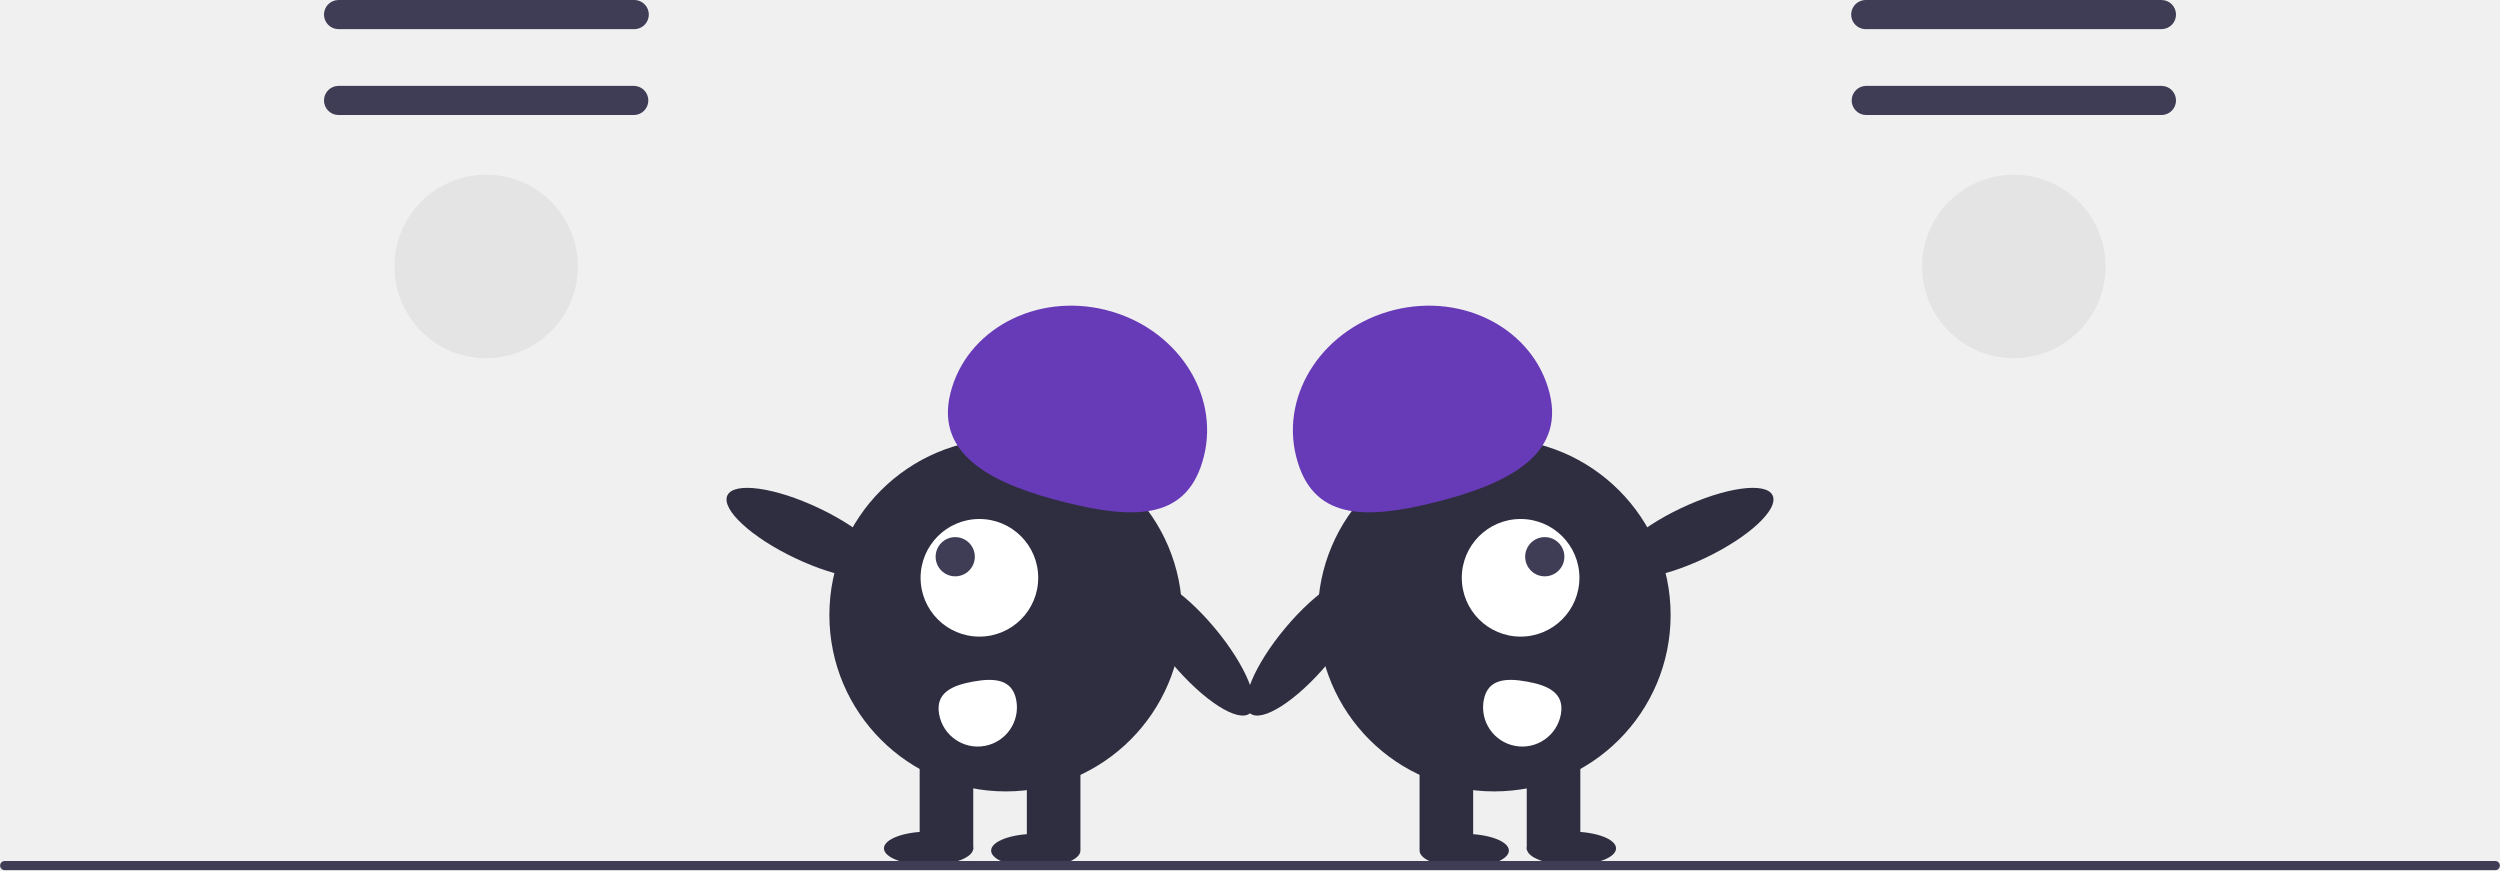
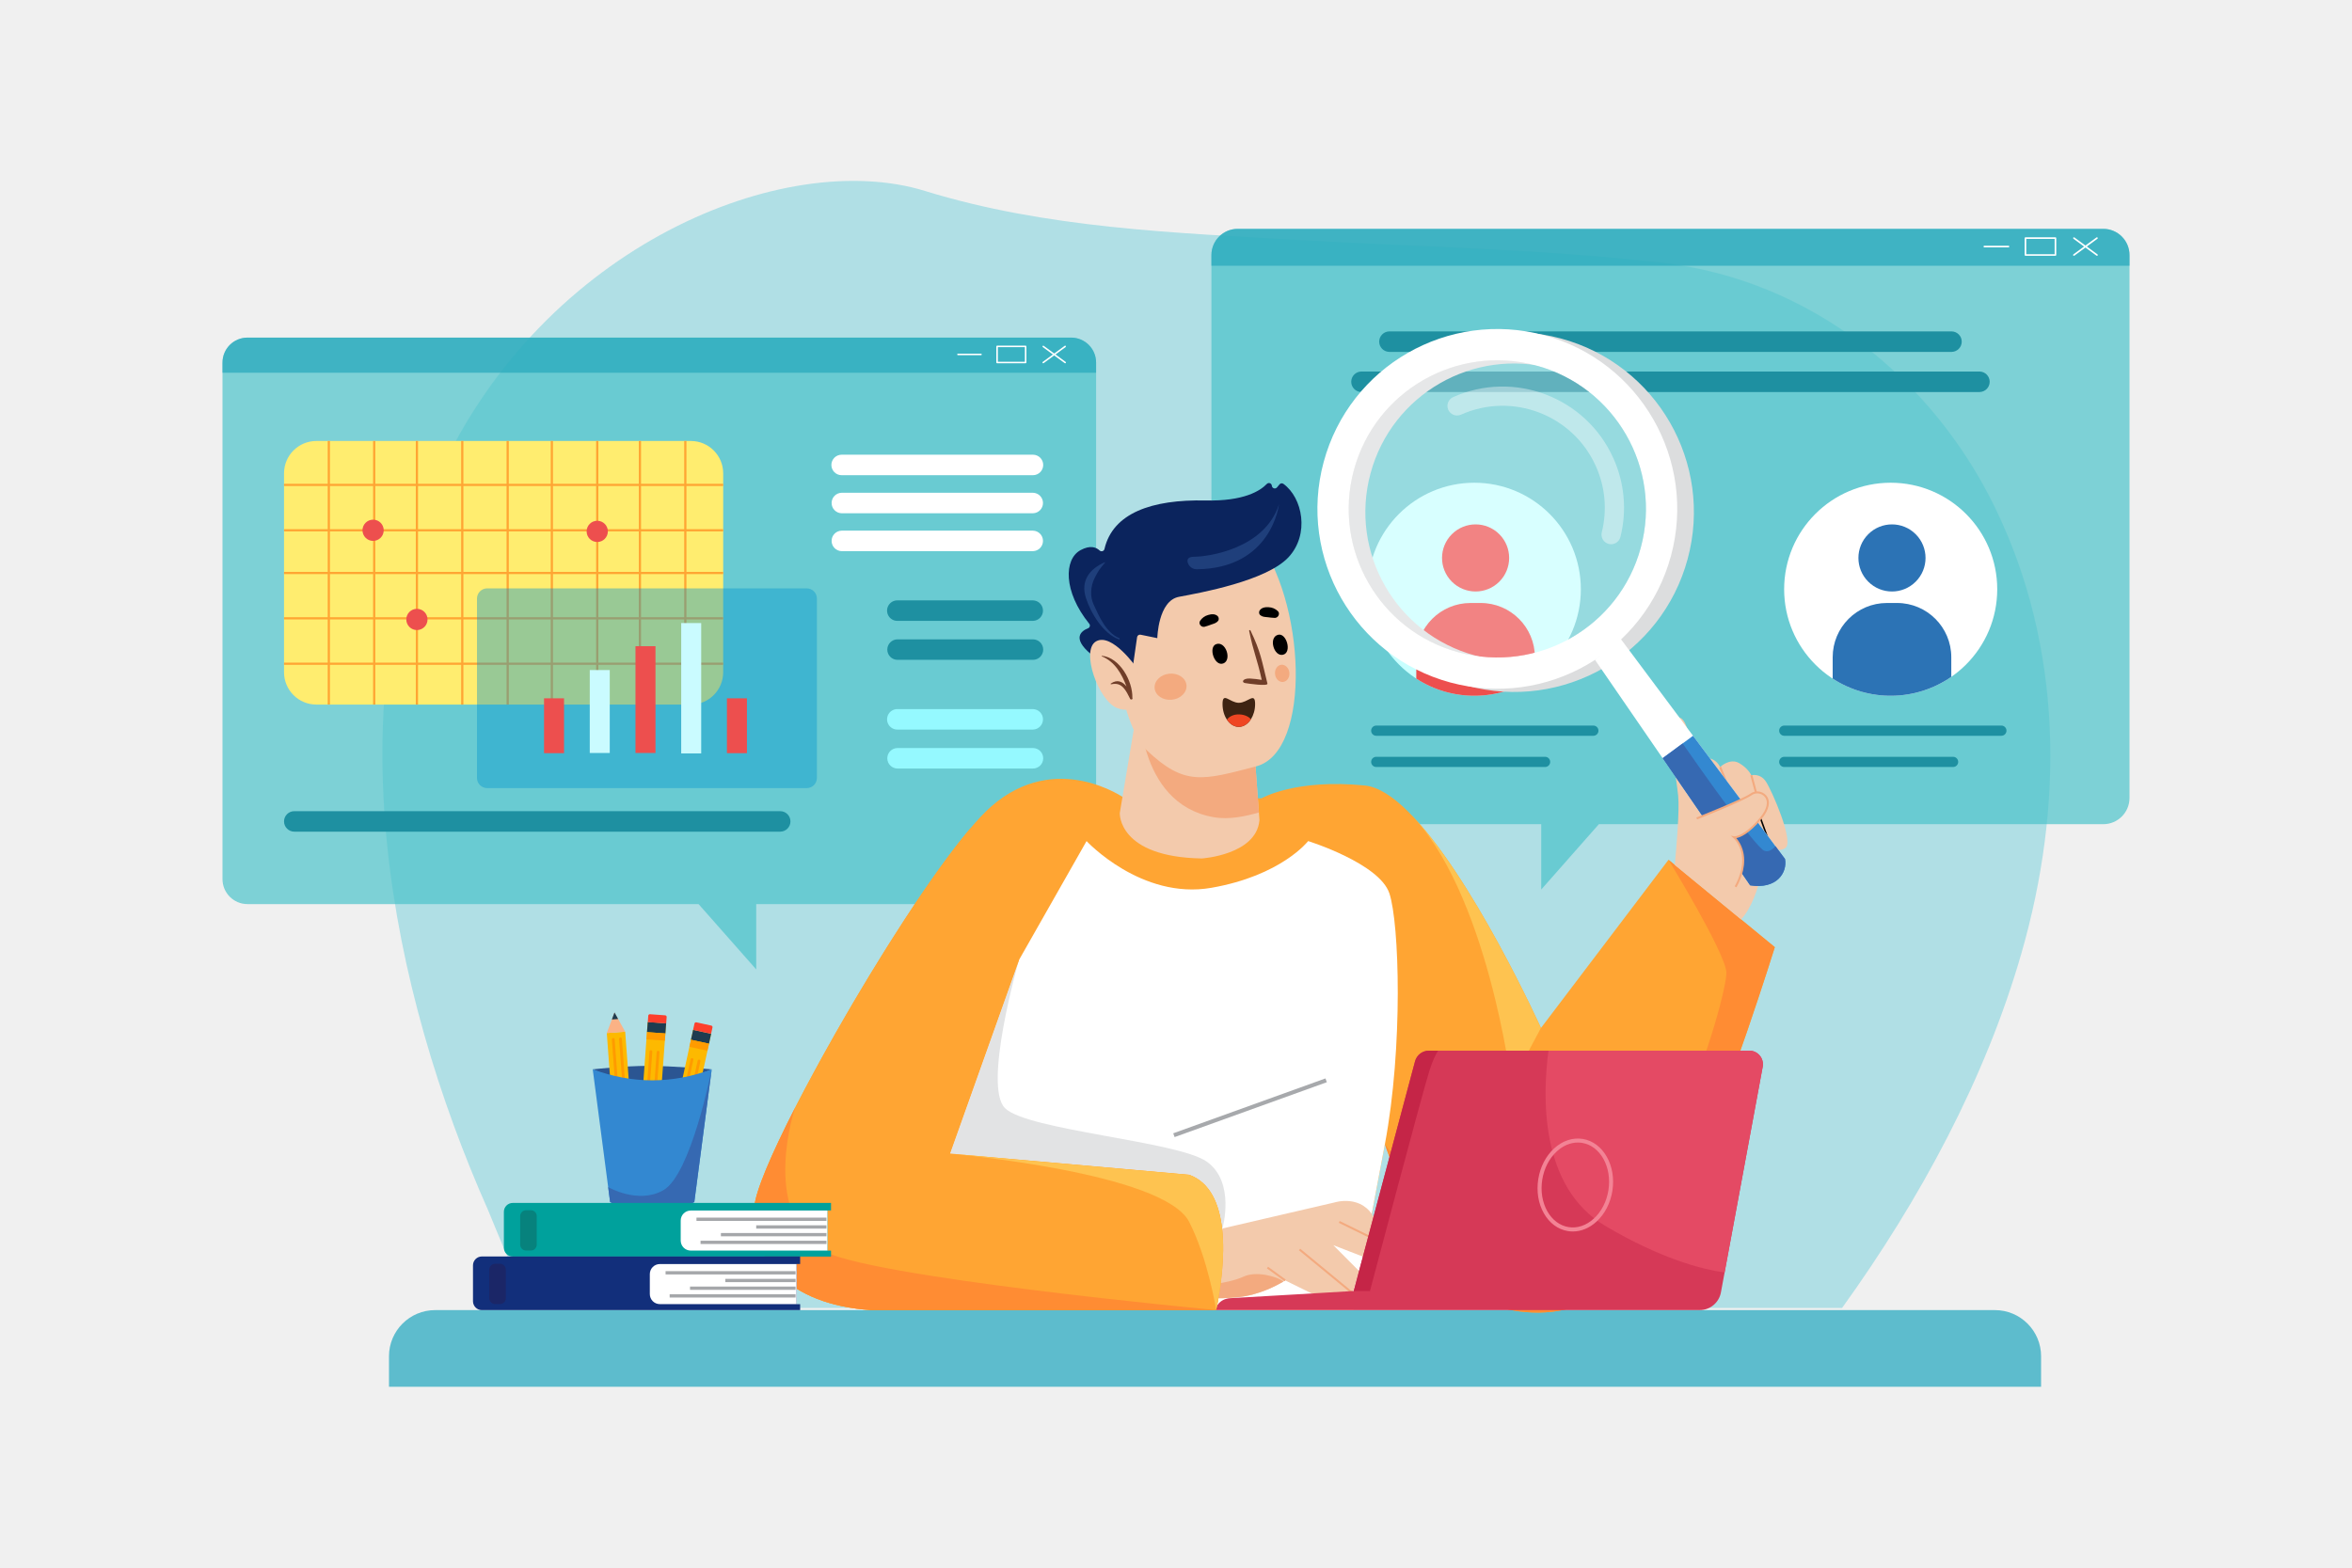
- <svg xmlns="http://www.w3.org/2000/svg" data-name="Layer 1" width="649.675" height="226.13" viewBox="0 0 649.675 226.13">
-   <path id="bcc0edba-f0dd-423b-bdfc-f2fa10ec70b3-2273" data-name="Path 680" d="M363.083,336.935a3.788,3.788,0,0,0,0,7.575H439.918a3.788,3.788,0,1,0,0-7.575Z" transform="translate(-275.1623 -336.9351)" fill="#3f3d56" />
-   <path id="fa56b25f-6ad1-4bb0-b587-f288aecf2229-2274" data-name="Path 681" d="M363.083,359.251a3.788,3.788,0,0,0,0,7.575H439.918a3.788,3.788,0,0,0,0-7.575Z" transform="translate(-275.1623 -336.9351)" fill="#3f3d56" />
-   <path id="b413f49f-a7ee-4528-83fd-849b3d17d98f-2275" data-name="Path 682" d="M401.501,430.025a23.841,23.841,0,1,1,23.841-23.842h0A23.869,23.869,0,0,1,401.501,430.025Z" transform="translate(-275.1623 -336.9351)" fill="#e4e4e4" />
-   <path id="ba255611-006f-40c2-b981-3cbda4cfa311-2276" data-name="Path 680" d="M760.083,336.935a3.788,3.788,0,1,0,0,7.575H836.918a3.788,3.788,0,0,0,0-7.575Z" transform="translate(-275.1623 -336.9351)" fill="#3f3d56" />
-   <path id="f7616677-88a5-4e4e-be2c-5696cf4c3e42-2277" data-name="Path 681" d="M760.083,359.251a3.788,3.788,0,0,0,0,7.575H836.918a3.788,3.788,0,0,0,0-7.575Z" transform="translate(-275.1623 -336.9351)" fill="#3f3d56" />
-   <path id="b0ec98cc-856e-42d0-b3d1-ea9b3df6bb16-2278" data-name="Path 682" d="M798.501,430.025a23.841,23.841,0,1,1,23.841-23.842h0A23.869,23.869,0,0,1,798.501,430.025Z" transform="translate(-275.1623 -336.9351)" fill="#e4e4e4" />
-   <ellipse cx="484.902" cy="475.492" rx="7.195" ry="22.919" transform="translate(-427.6749 372.9171) rotate(-64.62574)" fill="#2f2e41" />
-   <ellipse cx="585.287" cy="504.72" rx="7.195" ry="22.919" transform="translate(-462.6476 156.5308) rotate(-39.93837)" fill="#2f2e41" />
-   <circle cx="261.37" cy="159.826" r="45.839" fill="#2f2e41" />
-   <rect x="266.846" y="195.801" width="13.926" height="24.95" fill="#2f2e41" />
-   <rect x="238.994" y="195.801" width="13.926" height="24.95" fill="#2f2e41" />
-   <ellipse cx="269.167" cy="221.041" rx="11.605" ry="4.352" fill="#2f2e41" />
-   <ellipse cx="241.315" cy="220.461" rx="11.605" ry="4.352" fill="#2f2e41" />
-   <path d="M522.139,439.141c4.093-16.484,22.16-26.184,40.355-21.666s29.625,21.543,25.532,38.026-17.672,16.537-35.867,12.019S518.046,455.624,522.139,439.141Z" transform="translate(-275.1623 -336.9351)" fill="#673ab7" />
-   <circle cx="254.517" cy="150.154" r="15.283" fill="#fff" />
-   <circle cx="248.235" cy="144.676" r="5.094" fill="#3f3d56" />
-   <path d="M539.266,518.929a10.188,10.188,0,0,1-20.047,3.649h0l-.004-.02c-1.002-5.537,3.279-7.496,8.816-8.499S538.264,513.392,539.266,518.929Z" transform="translate(-275.1623 -336.9351)" fill="#fff" />
-   <ellipse cx="715.098" cy="475.492" rx="22.919" ry="7.195" transform="translate(-409.9374 15.37692) rotate(-25.37426)" fill="#2f2e41" />
-   <ellipse cx="614.713" cy="504.72" rx="22.919" ry="7.195" transform="translate(-442.0593 315.0959) rotate(-50.06163)" fill="#2f2e41" />
-   <circle cx="388.306" cy="159.826" r="45.839" fill="#2f2e41" />
-   <rect x="368.904" y="195.801" width="13.926" height="24.95" fill="#2f2e41" />
-   <rect x="396.755" y="195.801" width="13.926" height="24.95" fill="#2f2e41" />
-   <ellipse cx="380.509" cy="221.041" rx="11.605" ry="4.352" fill="#2f2e41" />
-   <ellipse cx="408.36" cy="220.461" rx="11.605" ry="4.352" fill="#2f2e41" />
-   <path d="M677.861,439.141c-4.093-16.484-22.16-26.184-40.355-21.666s-29.625,21.543-25.532,38.026,17.672,16.537,35.867,12.019S681.954,455.624,677.861,439.141Z" transform="translate(-275.1623 -336.9351)" fill="#673ab7" />
-   <circle cx="395.159" cy="150.154" r="15.283" fill="#fff" />
-   <circle cx="401.44" cy="144.676" r="5.094" fill="#3f3d56" />
-   <path d="M660.734,518.929a10.188,10.188,0,0,0,20.047,3.649h0l.004-.02c1.002-5.537-3.279-7.496-8.816-8.499S661.736,513.392,660.734,518.929Z" transform="translate(-275.1623 -336.9351)" fill="#fff" />
-   <path d="M923.647,563.065H276.353a1.191,1.191,0,0,1,0-2.381H923.647a1.191,1.191,0,0,1,0,2.381Z" transform="translate(-275.1623 -336.9351)" fill="#3f3d56" />
+ <svg xmlns="http://www.w3.org/2000/svg" viewBox="0 0 4680 3120">
+   <defs>
+     <style>.cls-1,.cls-6{fill:#fff;}.cls-1{opacity:0;}.cls-2{fill:#b0dfe5;}.cls-3{opacity:0.7;}.cls-4{fill:#4bc3ca;}.cls-5{fill:#25a6bb;}.cls-7{fill:#1e90a1;}.cls-8{fill:#c8ffff;}.cls-9{fill:#ed4f4e;}.cls-10{fill:#2c73b5;}.cls-11{fill:#ffed6f;}.cls-12{fill:#ffa533;}.cls-13{opacity:0.4;}.cls-14{fill:#0094cd;}.cls-15{fill:#cafbff;}.cls-16{fill:#95f9ff;}.cls-17{fill:#5dbccd;}.cls-18{fill:#ff8c33;}.cls-19{fill:#fec350;}.cls-20{fill:#f3caac;}.cls-21{fill:#f3aa7f;}.cls-22{fill:#d63957;}.cls-23{fill:#e44a64;}.cls-24{fill:#c52547;}.cls-25{fill:#f38395;}.cls-26{fill:#e2e3e4;}.cls-27{fill:#a7a9ac;}.cls-28{fill:#703e29;}.cls-29{fill:#3e2312;}.cls-30{fill:#ef4623;}.cls-31{fill:#0b245d;}.cls-32{fill:#1f3f7b;}.cls-33{fill:#dcddde;}.cls-34{fill:#3388d1;}.cls-35{fill:#3669b2;}.cls-36{opacity:0.3;}.cls-37{opacity:0.39;}.cls-38{fill:#2b5592;}.cls-39{fill:#fdb900;}.cls-40{fill:#fbb285;}.cls-41{fill:#1e3c50;}.cls-42{fill:#fd3f2c;}.cls-43{fill:#ff9b00;}.cls-44{fill:#00a19c;}.cls-45{fill:#a5a7aa;}.cls-46{fill:#07827d;}.cls-47{fill:#122f7b;}.cls-48{fill:#1b2667;}</style>
+   </defs>
+   <g id="_07" data-name="07">
+     <rect id="_07-2" data-name="07" class="cls-1" width="4680" height="3120" />
+     <path class="cls-2" d="M3969.29,1009.32C3845.7,755.65,3605.61,557.37,3307,522.9c-238.26-27.49-477.88-31.17-717.17-45-252.56-14.6-508-23.42-749.39-97.9C1560.08,293.48,1082.53,489.06,874.79,942,664,1401.64,775,1966.73,971.43,2409c9.63,21.66,76,194.06,95.86,194.06H3665.37c156.74-217.79,285.2-457.31,356.51-704.63C4106.63,1604.53,4105.73,1289.39,3969.29,1009.32Z" />
+     <g class="cls-3">
+       <path class="cls-4" d="M4185.05,455.46H2462.74a52.25,52.25,0,0,0-52.26,52.22V1588.07a52.25,52.25,0,0,0,52.26,52.22h604v130.06l114.73-130.06H4185.05a52.22,52.22,0,0,0,52.22-52.22V507.68A52.22,52.22,0,0,0,4185.05,455.46Z" />
+     </g>
+     <g class="cls-3">
+       <path class="cls-5" d="M4237.27,507.68v21.26H2410.48V507.68a52.25,52.25,0,0,1,52.26-52.22H4185.05A52.22,52.22,0,0,1,4237.27,507.68Z" />
+     </g>
+     <path class="cls-6" d="M4126.67,509.12a1.61,1.61,0,0,1-1-2.91l45.93-33.68a1.61,1.61,0,0,1,1.91,2.6l-45.93,33.68A1.59,1.59,0,0,1,4126.67,509.12Z" />
+     <path class="cls-6" d="M4172.59,509.12a1.59,1.59,0,0,1-.95-.31l-45.93-33.68a1.61,1.61,0,0,1,1.91-2.6l45.93,33.68a1.61,1.61,0,0,1-1,2.91Z" />
+     <path class="cls-6" d="M4089.93,509.12h-59.7a1.62,1.62,0,0,1-1.62-1.61V473.83a1.62,1.62,0,0,1,1.62-1.61h59.7a1.61,1.61,0,0,1,1.61,1.61v33.68A1.61,1.61,0,0,1,4089.93,509.12Zm-58.09-3.23h56.47V475.45h-56.47Z" />
+     <path class="cls-6" d="M3996.55,492.28h-48.22a1.61,1.61,0,0,1,0-3.22h48.22a1.61,1.61,0,1,1,0,3.22Z" />
+     <path class="cls-7" d="M3939.12,780.2H2708.63a20.4,20.4,0,0,1,0-40.79H3939.12a20.4,20.4,0,0,1,0,40.79Z" />
+     <path class="cls-7" d="M3883.5,700.34H2764.25a20.4,20.4,0,0,1,0-40.79H3883.5a20.4,20.4,0,0,1,0,40.79Z" />
+     <path class="cls-8" d="M3145.55,1172.72a212,212,0,1,1-424,0c0-117.08,94.91-212,212-212S3145.55,1055.64,3145.55,1172.72Z" />
+     <circle class="cls-9" cx="2936.13" cy="1110.41" r="66.77" transform="translate(74.79 2401.39) rotate(-45)" />
+     <path class="cls-9" d="M3054.13,1308v39.11a212.07,212.07,0,0,1-236,3.47V1308a107.94,107.94,0,0,1,107.93-107.94h20.12A107.94,107.94,0,0,1,3054.13,1308Z" />
+     <path class="cls-6" d="M3974.08,1172.72a212,212,0,1,1-424,0c0-117.08,94.91-212,212-212S3974.08,1055.64,3974.08,1172.72Z" />
+     <circle class="cls-10" cx="3764.66" cy="1110.41" r="66.77" transform="translate(317.46 2987.25) rotate(-45)" />
+     <path class="cls-10" d="M3882.66,1308v39.11a212.07,212.07,0,0,1-236,3.47V1308a107.94,107.94,0,0,1,107.93-107.94h20.12A107.94,107.94,0,0,1,3882.66,1308Z" />
+     <path class="cls-7" d="M3982.32,1464.34h-432a10.16,10.16,0,0,1-10.16-10.16h0a10.15,10.15,0,0,1,10.16-10.15h432a10.15,10.15,0,0,1,10.16,10.15h0A10.16,10.16,0,0,1,3982.32,1464.34Z" />
+     <rect class="cls-7" x="3540.17" y="1506.17" width="356.26" height="20.31" rx="10.16" />
+     <path class="cls-7" d="M3170.46,1464.34h-432a10.15,10.15,0,0,1-10.15-10.16h0a10.14,10.14,0,0,1,10.15-10.15h432a10.15,10.15,0,0,1,10.15,10.15h0A10.16,10.16,0,0,1,3170.46,1464.34Z" />
+     <rect class="cls-7" x="2728.31" y="1506.17" width="356.26" height="20.31" rx="10.16" />
+     <g class="cls-3">
+       <path class="cls-4" d="M2131.34,671.89H492.46a49.72,49.72,0,0,0-49.73,49.68V1749.63a49.73,49.73,0,0,0,49.73,49.69H1390l114.73,130.06V1799.32h626.63a49.69,49.69,0,0,0,49.69-49.69V721.57A49.69,49.69,0,0,0,2131.34,671.89Z" />
+     </g>
+     <g class="cls-3">
+       <path class="cls-5" d="M2181,721.57v20.24H442.73V721.57a49.72,49.72,0,0,1,49.73-49.68H2131.34A49.69,49.69,0,0,1,2181,721.57Z" />
+     </g>
+     <path class="cls-6" d="M2075.78,723a1.51,1.51,0,0,1-1.23-.63,1.54,1.54,0,0,1,.32-2.15l43.7-32a1.53,1.53,0,0,1,2.15.33,1.55,1.55,0,0,1-.33,2.15l-43.7,32A1.53,1.53,0,0,1,2075.78,723Z" />
+     <path class="cls-6" d="M2119.48,723a1.57,1.57,0,0,1-.91-.3l-43.7-32a1.54,1.54,0,0,1,1.82-2.48l43.7,32a1.54,1.54,0,0,1-.91,2.78Z" />
+     <path class="cls-6" d="M2040.82,723H1984a1.54,1.54,0,0,1-1.54-1.54v-32a1.54,1.54,0,0,1,1.54-1.54h56.8a1.54,1.54,0,0,1,1.54,1.54v32A1.54,1.54,0,0,1,2040.82,723Zm-55.27-3.07h53.74v-29h-53.74Z" />
+     <path class="cls-6" d="M1952,706.93h-45.88a1.54,1.54,0,0,1,0-3.08H1952a1.54,1.54,0,0,1,0,3.08Z" />
+     <path class="cls-11" d="M1439,942v395.86a64.36,64.36,0,0,1-64.37,64.37H629.52a64.33,64.33,0,0,1-64.36-64.37V942a64.36,64.36,0,0,1,64.36-64.37h745.11A64.4,64.4,0,0,1,1439,942Z" />
+     <rect class="cls-12" x="565.16" y="962.85" width="873.84" height="4.37" />
+     <path class="cls-12" d="M1439,1053.18v4.37H566.6a2.11,2.11,0,0,1-1.44-.57v-3.23a2.11,2.11,0,0,1,1.44-.57Z" />
+     <path class="cls-12" d="M1439,1138.26v4.11a2.21,2.21,0,0,1-.74.13H565.16v-4.37h873.1A2,2,0,0,1,1439,1138.26Z" />
+     <path class="cls-12" d="M1439,1228.45v4.37H565.86a1.75,1.75,0,0,1-.7-.13v-4.11a1.94,1.94,0,0,1,.7-.13Z" />
+     <path class="cls-12" d="M1439,1318.87v4.1a2,2,0,0,1-.74.13H565.16v-4.37h873.1A2,2,0,0,1,1439,1318.87Z" />
+     <rect class="cls-12" x="652.12" y="877.64" width="4.37" height="524.6" />
+     <rect class="cls-12" x="742.4" y="877.64" width="4.37" height="524.6" />
+     <rect class="cls-12" x="827.39" y="877.64" width="4.37" height="524.6" />
+     <rect class="cls-12" x="917.67" y="877.64" width="4.37" height="524.6" />
+     <rect class="cls-12" x="1008" y="877.64" width="4.37" height="524.6" />
+     <rect class="cls-12" x="1095.88" y="877.64" width="4.37" height="524.6" />
+     <rect class="cls-12" x="1186.2" y="877.64" width="4.37" height="524.6" />
+     <rect class="cls-12" x="1271.15" y="877.64" width="4.37" height="524.6" />
+     <rect class="cls-12" x="1361.48" y="877.64" width="4.37" height="524.6" />
+     <g class="cls-13">
+       <rect class="cls-14" x="949.11" y="1170.96" width="676.35" height="397.54" rx="20.3" />
+     </g>
+     <rect class="cls-9" x="1082.53" y="1389.77" width="39.79" height="109.19" />
+     <rect class="cls-9" x="1446.44" y="1389.77" width="39.79" height="109.19" />
+     <rect class="cls-15" x="1173.5" y="1333.55" width="39.79" height="165.02" />
+     <rect class="cls-9" x="1264.48" y="1286.06" width="39.79" height="212.51" />
+     <rect class="cls-15" x="1355.46" y="1240.02" width="39.79" height="259.43" />
+     <path class="cls-9" d="M763.53,1055.36a21.13,21.13,0,1,1-21.13-21.13A21.13,21.13,0,0,1,763.53,1055.36Z" />
+     <path class="cls-9" d="M850.71,1232.82a21.13,21.13,0,1,1-21.13-21.13A21.13,21.13,0,0,1,850.71,1232.82Z" />
+     <path class="cls-9" d="M1209.52,1057.55a21.13,21.13,0,1,1-21.13-21.13A21.13,21.13,0,0,1,1209.52,1057.55Z" />
+     <path class="cls-6" d="M2055.39,945.73H1674.67a20.39,20.39,0,0,1,0-40.78h380.72a20.39,20.39,0,1,1,0,40.78Z" />
+     <path class="cls-6" d="M2055.39,1021.48H1674.67a20.4,20.4,0,0,1,0-40.79h380.72a20.4,20.4,0,0,1,0,40.79Z" />
+     <path class="cls-6" d="M2055.39,1096.89H1674.67a20.4,20.4,0,0,1,0-40.79h380.72a20.4,20.4,0,0,1,0,40.79Z" />
+     <path class="cls-7" d="M2055.39,1235.65H1785.92a20.4,20.4,0,1,1,0-40.79h269.47a20.4,20.4,0,0,1,0,40.79Z" />
+     <path class="cls-7" d="M2055.39,1313.2H1785.92a20.39,20.39,0,1,1,0-40.78h269.47a20.39,20.39,0,1,1,0,40.78Z" />
+     <path class="cls-16" d="M2055.39,1452H1785.92a20.4,20.4,0,1,1,0-40.79h269.47a20.4,20.4,0,0,1,0,40.79Z" />
+     <path class="cls-16" d="M2055.39,1529.52H1785.92a20.39,20.39,0,1,1,0-40.78h269.47a20.39,20.39,0,1,1,0,40.78Z" />
+     <path class="cls-7" d="M1552.45,1655.16H585.55a20.39,20.39,0,0,1,0-40.78h966.9a20.39,20.39,0,1,1,0,40.78Z" />
+     <path class="cls-17" d="M4061.35,2760H774v-60.74a91.9,91.9,0,0,1,91.89-91.9H3969.45a91.91,91.91,0,0,1,91.9,91.9Z" />
+     <path class="cls-12" d="M3531.51,1885.05s-90.29,290.6-172.11,474-200.31,276.48-352.66,248.26c-151.75-28.09-250.33-327.73-251.09-330.08h0l-62.07,330.09H1732.43c-163.63-11.28-239.81-101.57-231.35-206,7.65-94.22,279.61-574.59,428-750.73,16-19,30.58-34.47,43.22-45.52,129.77-113.48,265.66-16.29,265.66-16.29h272.28s67.71-39.49,206-25.39c26.28,2.69,55.22,21.79,84.85,51,126.24,124.28,265.12,431.48,265.12,431.48l253.78-334.75Z" />
+     <path class="cls-18" d="M3531.51,1885.05s-90.29,290.6-172.11,474-200.31,276.48-352.66,248.26c-151.75-28.09-250.33-327.73-251.09-330.08,1.3,1.74,167.69,237.11,310.47,235.76,225.51-2.14,373-536.75,369-578.58s-115.25-223.29-115.25-223.29Z" />
+     <path class="cls-6" d="M2755.64,2277.21l-62.07,330.09H2420c7.88-38.21,18.4-104.52,11.71-162.45-5.64-48.89-23.52-91.81-65.55-106.89l-475.91-42.06,137.2-385.05,0-.1,134.57-236.85s108.93,117.31,248.38,93,192.58-93,192.58-93,141.67,44.27,161.59,104S2792.16,2083.05,2755.64,2277.21Z" />
+     <path class="cls-19" d="M3066.12,2045.86l-58.89,110.71s-47.44-385-205.38-541.34l-.85-.85C2927.24,1738.66,3066.12,2045.86,3066.12,2045.86Z" />
+     <path class="cls-20" d="M2412.51,2581.57s0,5,51.2,0c42.48-4.18,78.83-24.35,90-31.1,2.3-1.39,3.53-2.22,3.53-2.22l52.4,25.76h81.89l13-44.09L2653,2478.13l59.93,23.19,22.3-75.81c-25.1-50-79.7-32.43-79.7-32.43l-223.09,51.8-16.14,110.81Z" />
+     <rect class="cls-21" x="2537.64" y="2513.68" width="4" height="43.53" transform="translate(-1004.83 3096.71) rotate(-53.95)" />
+     <rect class="cls-21" x="2636.71" y="2462.04" width="4" height="136.89" transform="translate(-992.25 2957.4) rotate(-50.51)" />
+     <rect class="cls-21" x="2692.72" y="2412.96" width="4" height="66.84" transform="translate(-688.34 3788.46) rotate(-63.87)" />
+     <path class="cls-21" d="M2412.51,2581.57s0,5,51.2,0c42.48-4.18,78.83-24.35,90-31.1-14.06-11.07-55.29-21-78.94-9.88-17,8-42.64,12.74-58.5,15.1Z" />
+     <path class="cls-22" d="M2417.68,2607.3h964.38a42.91,42.91,0,0,0,42.2-35.1l7.35-39.7,75.75-409.07a27.14,27.14,0,0,0-26.53-32.45H2843.35a28.7,28.7,0,0,0-27.74,21.3l-122,457s-219.62,13.13-245.18,14.33S2417.68,2607.3,2417.68,2607.3Z" />
+     <path class="cls-23" d="M3194.43,2439.92c111.21,65.65,192.3,86.3,237.18,92.58l75.75-409.07a27.14,27.14,0,0,0-26.53-32.45H3081.2C3069.3,2179.52,3062.93,2362.28,3194.43,2439.92Z" />
+     <path class="cls-24" d="M2693.62,2569.33h32.32s102.92-389.51,118.3-438.45c6.11-19.45,12.22-31.93,17.39-39.9h-18.28a28.7,28.7,0,0,0-27.74,21.3Z" />
+     <path class="cls-25" d="M3129.64,2450.87a61,61,0,0,1-9.7-.77c-19.86-3.17-36.94-15.8-48.08-35.57-11-19.46-14.88-43.58-11-67.91s15.1-46,31.59-61.11c16.74-15.32,36.9-22,56.77-18.83,40.65,6.49,67.15,52.91,59.08,103.48-3.89,24.33-15.11,46-31.6,61.11C3162.69,2444.1,3146.27,2450.87,3129.64,2450.87Zm9.94-177c-14.65,0-29.21,6.05-41.72,17.5-15.16,13.86-25.49,33.92-29.09,56.47s0,44.83,10.06,62.73c9.92,17.59,25,28.81,42.37,31.59s35.21-3.2,50.11-16.83c15.16-13.86,25.5-33.92,29.1-56.47,7.38-46.21-16.15-88.52-52.44-94.32A52.73,52.73,0,0,0,3139.58,2273.91Z" />
+     <path class="cls-20" d="M3552.7,1687.53c-17.46,12.61-37.83-9.71-37.83-9.71s-8.43,106.24-50.45,152.07l-132-108.44c3.38-35.24,9.7-108.72,6.8-137.73-3.88-38.81-22.31-141.66-12.61-149.41s20.37-12.61,29.1,11.64,20.37,64,20.37,64,33-10.67,46.58,16.49c0,0,19.4-18.44,37.83-7.76s24.25,24.26,24.25,24.26,17.47-4.85,29.11,12.61S3570.18,1674.91,3552.7,1687.53Z" />
+     <rect x="3388.62" y="1507.71" width="3.04" height="88.71" transform="translate(-316.68 1150.27) rotate(-18.41)" />
+     <rect class="cls-21" x="3433.15" y="1524.02" width="4" height="65.55" transform="translate(-333.84 1420.6) rotate(-22.31)" />
+     <rect class="cls-21" x="3487.38" y="1542.36" width="4" height="35.37" transform="translate(-285.07 957.49) rotate(-15.02)" />
+     <rect x="3508.98" y="1627.67" width="3.04" height="41.7" transform="translate(-352.39 1303.09) rotate(-20.04)" />
+     <path class="cls-26" d="M2432.4,2444.89l-.67,0c-5.64-48.89-23.52-91.81-65.55-106.89l-475.91-42.06,137.2-385.05c-1.67,5.86-71.6,250.66-27.8,294.47C2044,2249.65,2343,2271,2401,2311.73S2432.4,2444.89,2432.4,2444.89Z" />
+     <path class="cls-12" d="M2420,2607.3H1732.43c-163.63-11.28-239.81-101.57-231.35-206,2.55-31.32,34.29-105.28,81-196.56,93.79-183.36,247.93-436.57,347-554.17,101-56.47,99.76,255.5,98.47,260.13l0,.1-137.2,385.05h.08L2366.18,2338c42,15.08,59.91,58,65.55,106.89C2438.42,2502.78,2427.9,2569.09,2420,2607.3Z" />
+     <path class="cls-19" d="M2420,2607.3s-16.33-102.73-53.9-175.64c-50.59-98.17-469.06-134.75-475.77-135.75L2366.18,2338c42,15.08,59.91,58,65.55,106.89C2438.42,2502.78,2427.9,2569.09,2420,2607.3Z" />
+     <rect class="cls-27" x="2326.24" y="2200.78" width="322.02" height="8" transform="translate(-600.39 974.35) rotate(-19.83)" />
+     <path class="cls-20" d="M2506.05,1632.06c0,.3-.05.58-.08.86-6.5,68.54-114.58,75.58-114.58,75.58-167-2.83-163.28-90.21-163.28-90.21l38.21-228.19a.51.51,0,0,0,0-.09l231.22,125.81,7.4,101.24Z" />
+     <path class="cls-21" d="M2505,1617.06c-26.31,7.28-58.64,14.84-90.34,9.27-154.67-27.18-148.87-231.5-148.29-236.23a.51.51,0,0,0,0-.09l231.22,125.81Z" />
+     <path class="cls-20" d="M2219.8,1151.59c-24.68,74.39,9.66,291.82,61.79,341.37,75.58,71.84,111.21,60.08,217.95,32.23,111.68-29.14,99.08-332.72-2.77-458.59C2428.23,981.9,2256.26,1041.72,2219.8,1151.59Z" />
+     <path d="M2536.71,1229.74c-5,0-9.66-.86-14.62-1.38-5.6-.59-10.12-.49-14.64-4.25-2.42-2-2.77-6.64-1-9.18,4-5.9,11.09-6.88,17.87-6.45a27.57,27.57,0,0,1,18.28,7.72C2547.8,1221.05,2543.33,1229.75,2536.71,1229.74Z" />
+     <path d="M2396.74,1247.42c4.89-1.14,9.21-3,13.93-4.64,5.32-1.84,9.75-2.76,13.3-7.44,1.9-2.52,1.21-7.1-1.06-9.17-5.28-4.84-12.36-4.21-18.86-2.26a27.59,27.59,0,0,0-16.08,11.64C2384,1241.45,2390.29,1248.92,2396.74,1247.42Z" />
+     <path class="cls-28" d="M2477.19,1359.37c-7.17-1.3-4.8-9.47,9.82-9a215.58,215.58,0,0,1,23.6,2.68c-9.84-44.4-15.94-53.08-25.07-97.44a1.39,1.39,0,0,1,2.57-1c20.84,43.25,22.5,60.32,33.84,105.91C2523.42,1366.26,2484.37,1360.67,2477.19,1359.37Z" />
+     <path class="cls-29" d="M2497.41,1401.2c0,11.57-3.16,22.13-8.26,30.14-6,9.39-14.66,15.29-24.32,15.26-9.34,0-17.74-5.62-23.63-14.53-5.39-8.15-8.66-19.09-8.62-31.11.1-25.14,14.52-2.3,32.43-2.23S2497.5,1376.06,2497.41,1401.2Z" />
+     <path class="cls-30" d="M2489.15,1431.34c-6,9.39-14.66,15.29-24.32,15.26-9.34,0-17.74-5.62-23.63-14.53,3.78-4.53,11.65-11,25.47-10.25C2478.07,1422.41,2485.41,1427.22,2489.15,1431.34Z" />
+     <ellipse class="cls-21" cx="2345.42" cy="1363.4" rx="32.01" ry="26.19" transform="matrix(0.99, -0.1, 0.1, 0.99, -129.13, 251.44)" />
+     <ellipse class="cls-21" cx="2551.36" cy="1340" rx="14.34" ry="17.18" transform="translate(-125.58 272.75) rotate(-5.97)" />
+     <path d="M2543.24,1263.29c-19.86,4.92-8.57,44.29,9.83,39.73C2571.19,1298.54,2559.89,1259.17,2543.24,1263.29Z" />
+     <path d="M2419.81,1282c19.19-7.11,32,31.79,14.23,38.38C2416.55,1326.86,2403.73,1288,2419.81,1282Z" />
+     <path class="cls-31" d="M2292.2,1267.84l10.61,2.2s1.43-74.48,43.12-82.26,173.8-31.5,217.85-78.68c42.47-45.49,28.2-118.6-10.13-146.19a5.78,5.78,0,0,0-7.74,1.16L2541,970a5.83,5.83,0,0,1-10.3-3.27h0a5.79,5.79,0,0,0-9.89-3.68c-13.41,14.06-46.08,34.67-121.88,33-107.55-2.39-184.73,25.31-201.27,96.55a5.83,5.83,0,0,1-9.8,2.84c-6.68-6.25-18.46-11-37.67-.62-33.41,18-34.66,82.46,17.1,146.44a5.79,5.79,0,0,1-2.17,9.08c-12.83,5-33.31,19,5.5,51.42,39.7,33.15,66.67,36,77.18,35.56a5.84,5.84,0,0,0,5.54-5l9.25-64.25a5.83,5.83,0,0,1,6.95-4.87Z" />
+     <path class="cls-32" d="M2198.19,1119c.53-.24.87.45.49.89-10,11.81-13,15.54-20.16,29.66-8.68,17-9.93,37.37-2.45,53.5,11.58,25,24.95,56.14,51.3,67.14,1.52.63.49,2.86-1,2.31-31.25-11.28-55.94-52.39-65.64-82.54C2149.84,1156.17,2167.64,1132.43,2198.19,1119Z" />
+     <path class="cls-20" d="M2261.81,1329.14s-48.68-70.23-80.53-52.9,4.56,119,41.81,133,50.91-20.19,50.91-20.19Z" />
+     <path class="cls-28" d="M2192.44,1305.12a.52.52,0,0,0-.2,1c26.12,10.7,39.79,35,49.32,60.2-7.73-9.71-18.3-15.06-31.31-5.86-.68.49,0,1.56.71,1.4,10.72-2.25,18.44-.36,25.64,8.25,5.1,6.1,8.57,13.79,12.22,20.82,1.21,2.35,5.44,1.11,4.56-1.58l-.21-.61C2254,1355.4,2228.23,1308.62,2192.44,1305.12Z" />
+     <path class="cls-32" d="M2544.86,1003.94s-14.19,127.37-163.32,129a18.6,18.6,0,0,1-17.91-12.51c-2.07-6.22-.75-12.43,12.79-12.43C2403.52,1108,2516.27,1092.61,2544.86,1003.94Z" />
+     <path class="cls-33" d="M3105.84,673.64C2915,622.09,2718.51,735,2667,925.84s61.37,387.33,252.2,438.87,387.33-61.37,438.87-252.2S3296.67,725.18,3105.84,673.64Zm-170.44,631c-157.65-42.58-250.92-204.89-208.34-362.55S2932,691.15,3089.6,733.73s250.92,204.9,208.34,362.54S3093,1347.2,2935.4,1304.62Z" />
+     <path class="cls-6" d="M3072.71,667.25c-190.84-51.55-387.33,61.37-438.87,252.2s61.37,387.33,252.2,438.87,387.33-61.37,438.88-252.2S3263.54,718.79,3072.71,667.25Zm-170.43,631c-157.66-42.58-250.93-204.9-208.35-362.55s204.9-250.92,362.55-208.34,250.91,204.9,208.33,362.54S3059.92,1340.81,2902.28,1298.23Z" />
+     <path class="cls-6" d="M3536.75,1742.36c-3.55,1.47-38,10.34-54.4,19.65l-174-253-134.58-195.72,50.51-42.59,144.57,193.69,183,245.22v.06C3551.68,1711.15,3548.72,1737.4,3536.75,1742.36Z" />
+     <path class="cls-34" d="M3482.35,1762l-174-253.06,39.7-29.29,20.79-15.33,164.08,219.85,18.95,25.38v.06C3556.71,1737.26,3534.93,1770.35,3482.35,1762Z" />
+     <path class="cls-35" d="M3482.35,1762l-174-253.06,39.7-29.29c35,50.18,145,206.68,162.47,213.47,8.1,3.15,15.9-1.76,22.4-9l18.95,25.38v.06C3556.71,1737.26,3534.93,1770.35,3482.35,1762Z" />
+     <path class="cls-20" d="M3484.79,1580.65c-17.38,12.33-108.66,48.29-108.66,48.29l77.33,136c35.8-65.15-2.93-98.61-2.93-98.61s18.78,2.93,52.82-37.41S3502.18,1568.33,3484.79,1580.65Z" />
+     <path class="cls-21" d="M3455.21,1765.92l-3.5-1.92c10-18.24,20.2-45.56,11.8-72.18-5-15.78-14.2-23.88-14.29-24l-5.29-4.57,6.9,1.08c.16,0,18.4,1.9,51-36.72,14.41-17.07,17.8-32.93,9.07-42.42-6.33-6.89-17.52-8.21-24.94-2.94-17.38,12.32-105.35,47-109.08,48.51l-1.47-3.72c.91-.36,91.25-36,108.24-48.06,9-6.39,22.55-4.81,30.2,3.5,10.22,11.12,6.87,29-9,47.71-25,29.66-42.16,36.39-49.94,37.81a63.84,63.84,0,0,1,12.39,22.58C3476.15,1718.58,3465.61,1747,3455.21,1765.92Z" />
+     <path class="cls-18" d="M2420,2607.3H1732.43c-163.63-11.28-239.81-101.57-231.35-206,2.55-31.32,34.29-105.28,81-196.56,0,0-68.66,201.25,51.41,282.16C1714.3,2541.42,2420,2607.3,2420,2607.3Z" />
+     <g class="cls-36">
+       <path class="cls-6" d="M2902.28,1298.23c-157.65-42.58-250.93-204.9-208.34-362.55s204.89-250.92,362.54-208.34,250.92,204.9,208.34,362.54S3059.92,1340.81,2902.28,1298.23Z" />
+     </g>
+     <g class="cls-37">
+       <path class="cls-6" d="M3200.77,1082.45a19.12,19.12,0,0,1-13.57-23.06,201.09,201.09,0,0,0-11.93-132c-45.92-102.15-166.39-147.91-268.54-102a19.13,19.13,0,0,1-15.68-34.89c121.39-54.56,264.54-.19,319.1,121.2a239,239,0,0,1,14.17,156.88,19.12,19.12,0,0,1-23.16,14Z" />
+     </g>
+     <path class="cls-38" d="M1179.38,2128.18s62.73-6.9,110.75-6.9,126,6.9,126,6.9-50.87,25.66-118.38,25.66S1179.38,2128.18,1179.38,2128.18Z" />
+     <rect class="cls-39" x="1217.53" y="2054.25" width="36.69" height="276.59" transform="translate(-158.35 97.13) rotate(-4.23)" />
+     <polygon class="cls-40" points="1243.97 2053.28 1207.38 2055.99 1217.5 2029 1222.74 2015.03 1229.99 2028.08 1243.97 2053.28" />
+     <rect class="cls-41" x="1226.99" y="2310.4" width="36.69" height="20.1" transform="translate(-167.76 98.17) rotate(-4.23)" />
+     <path class="cls-42" d="M1262.4,2345.33l-30.29,2.24a3.16,3.16,0,0,1-3.38-2.92l-1-12.83,36.59-2.7,1,12.82A3.17,3.17,0,0,1,1262.4,2345.33Z" />
+     <polygon class="cls-41" points="1229.99 2028.08 1217.5 2029 1222.74 2015.03 1229.99 2028.08" />
+     <rect class="cls-43" x="1225.72" y="2296.04" width="36.69" height="14.41" transform="translate(-166.49 98.03) rotate(-4.23)" />
+     <path class="cls-43" d="M1217.48,2068.9l15.11,204.27a2.79,2.79,0,0,0,3,2.59h0a2.81,2.81,0,0,0,2.59-3l-15.11-204.27a2.81,2.81,0,0,0-3-2.59h0A2.81,2.81,0,0,0,1217.48,2068.9Z" />
+     <path class="cls-43" d="M1231.79,2067.83l15.11,204.27a2.79,2.79,0,0,0,3,2.59h0a2.81,2.81,0,0,0,2.59-3l-15.11-204.27a2.81,2.81,0,0,0-3-2.59h0A2.81,2.81,0,0,0,1231.79,2067.83Z" />
+     <rect class="cls-39" x="1278.89" y="2035.2" width="36.69" height="276.59" transform="translate(2433.19 4435.46) rotate(-175.84)" />
+     <polygon class="cls-40" points="1268.89 2310.09 1305.49 2312.76 1291.53 2337.98 1284.31 2351.03 1279.05 2337.07 1268.89 2310.09" />
+     <rect class="cls-41" x="1296.5" y="2027.24" width="20.1" height="36.69" transform="translate(-828.53 3200.13) rotate(-85.84)" />
+     <path class="cls-42" d="M1293.3,2018.49l30.28,2.2a3.16,3.16,0,0,1,2.92,3.39l-.93,12.82-36.59-2.67.93-12.82A3.16,3.16,0,0,1,1293.3,2018.49Z" />
+     <polygon class="cls-41" points="1279.05 2337.07 1291.53 2337.98 1284.31 2351.03 1279.05 2337.07" />
+     <rect class="cls-43" x="1298.09" y="2044.45" width="14.41" height="36.69" transform="translate(-846.84 3214.86) rotate(-85.84)" />
+     <path class="cls-43" d="M1297.38,2298.51l14.87-204.29a2.79,2.79,0,0,0-2.59-3h0a2.81,2.81,0,0,0-3,2.59l-14.87,204.29a2.81,2.81,0,0,0,2.59,3h0A2.81,2.81,0,0,0,1297.38,2298.51Z" />
+     <path class="cls-43" d="M1283.06,2297.48l14.88-204.29a2.8,2.8,0,0,0-2.59-3h0a2.8,2.8,0,0,0-3,2.59l-14.88,204.29a2.81,2.81,0,0,0,2.59,3h0A2.8,2.8,0,0,0,1283.06,2297.48Z" />
+     <rect class="cls-39" x="1349.23" y="2050.33" width="36.69" height="276.59" transform="translate(2237.16 4618.47) rotate(-167.69)" />
+     <polygon class="cls-40" points="1320.17 2319.83 1356.01 2327.65 1338.63 2350.64 1329.63 2362.54 1326.39 2347.97 1320.17 2319.83" />
+     <rect class="cls-41" x="1384.86" y="2044.98" width="20.1" height="36.69" transform="translate(-918.34 2986.34) rotate(-77.69)" />
+     <path class="cls-42" d="M1385.63,2034.62l29.67,6.48a3.14,3.14,0,0,1,2.41,3.76l-2.74,12.56-35.84-7.82,2.74-12.56A3.16,3.16,0,0,1,1385.63,2034.62Z" />
+     <polygon class="cls-41" points="1326.39 2347.97 1338.63 2350.64 1329.63 2362.54 1326.39 2347.97" />
+     <rect class="cls-43" x="1384.03" y="2061.84" width="14.41" height="36.69" transform="translate(-937.71 2996.01) rotate(-77.69)" />
+     <path class="cls-43" d="M1350,2312.4l43.66-200.12a2.8,2.8,0,0,0-2.14-3.34h0a2.81,2.81,0,0,0-3.34,2.14l-43.66,200.12a2.81,2.81,0,0,0,2.14,3.34h0A2.81,2.81,0,0,0,1350,2312.4Z" />
+     <path class="cls-43" d="M1336,2309.35l43.67-200.12a2.81,2.81,0,0,0-2.14-3.34h0a2.8,2.8,0,0,0-3.34,2.14l-43.66,200.12a2.8,2.8,0,0,0,2.14,3.34h0A2.8,2.8,0,0,0,1336,2309.35Z" />
+     <path class="cls-34" d="M1416.15,2128.18a.16.16,0,0,1,0,0l-34.61,264.15q-83.76,43-167.52,0l-3.9-29.82h0l-30.72-234.36Q1297.77,2172,1416.15,2128.18Z" />
+     <path class="cls-35" d="M1416.14,2128.22l-34.61,264.15q-83.76,43-167.52,0l-3.9-29.82h0s60.07,34.9,110.06,6.06C1374.8,2337.07,1415.47,2131.49,1416.14,2128.22Z" />
+     <path class="cls-44" d="M1646.46,2409.07v80h7.12v11.75H1020.3a17.7,17.7,0,0,1-17.7-17.7v-71.37a17.69,17.69,0,0,1,17.7-17.69h633.28v15Z" />
+     <path class="cls-6" d="M1646.46,2409.13v79.79h-272a20,20,0,0,1-20-20v-39.73a20,20,0,0,1,20-20Z" />
+     <rect class="cls-45" x="1385.83" y="2423.3" width="258.67" height="6.54" />
+     <rect class="cls-45" x="1504.71" y="2438.62" width="139.79" height="6.54" />
+     <rect class="cls-45" x="1434.46" y="2453.94" width="210.04" height="6.54" />
+     <rect class="cls-45" x="1393.94" y="2469.26" width="250.56" height="6.54" />
+     <rect class="cls-46" x="1035.07" y="2408.61" width="32.89" height="80.19" rx="11.67" />
+     <path class="cls-47" d="M1585,2515.62v80h7.12v11.75H958.84a17.68,17.68,0,0,1-17.69-17.69V2518.3a17.68,17.68,0,0,1,17.69-17.69h633.28v15Z" />
+     <path class="cls-6" d="M1585,2515.68v79.79H1313a20,20,0,0,1-20-20V2535.7a20,20,0,0,1,20-20Z" />
+     <rect class="cls-45" x="1324.37" y="2529.84" width="258.67" height="6.54" />
+     <rect class="cls-45" x="1443.25" y="2545.17" width="139.79" height="6.54" />
+     <rect class="cls-45" x="1373" y="2560.49" width="210.04" height="6.54" />
+     <rect class="cls-45" x="1332.48" y="2575.81" width="250.56" height="6.54" />
+     <rect class="cls-48" x="973.61" y="2515.16" width="32.89" height="80.19" rx="11.67" />
+   </g>
</svg>
